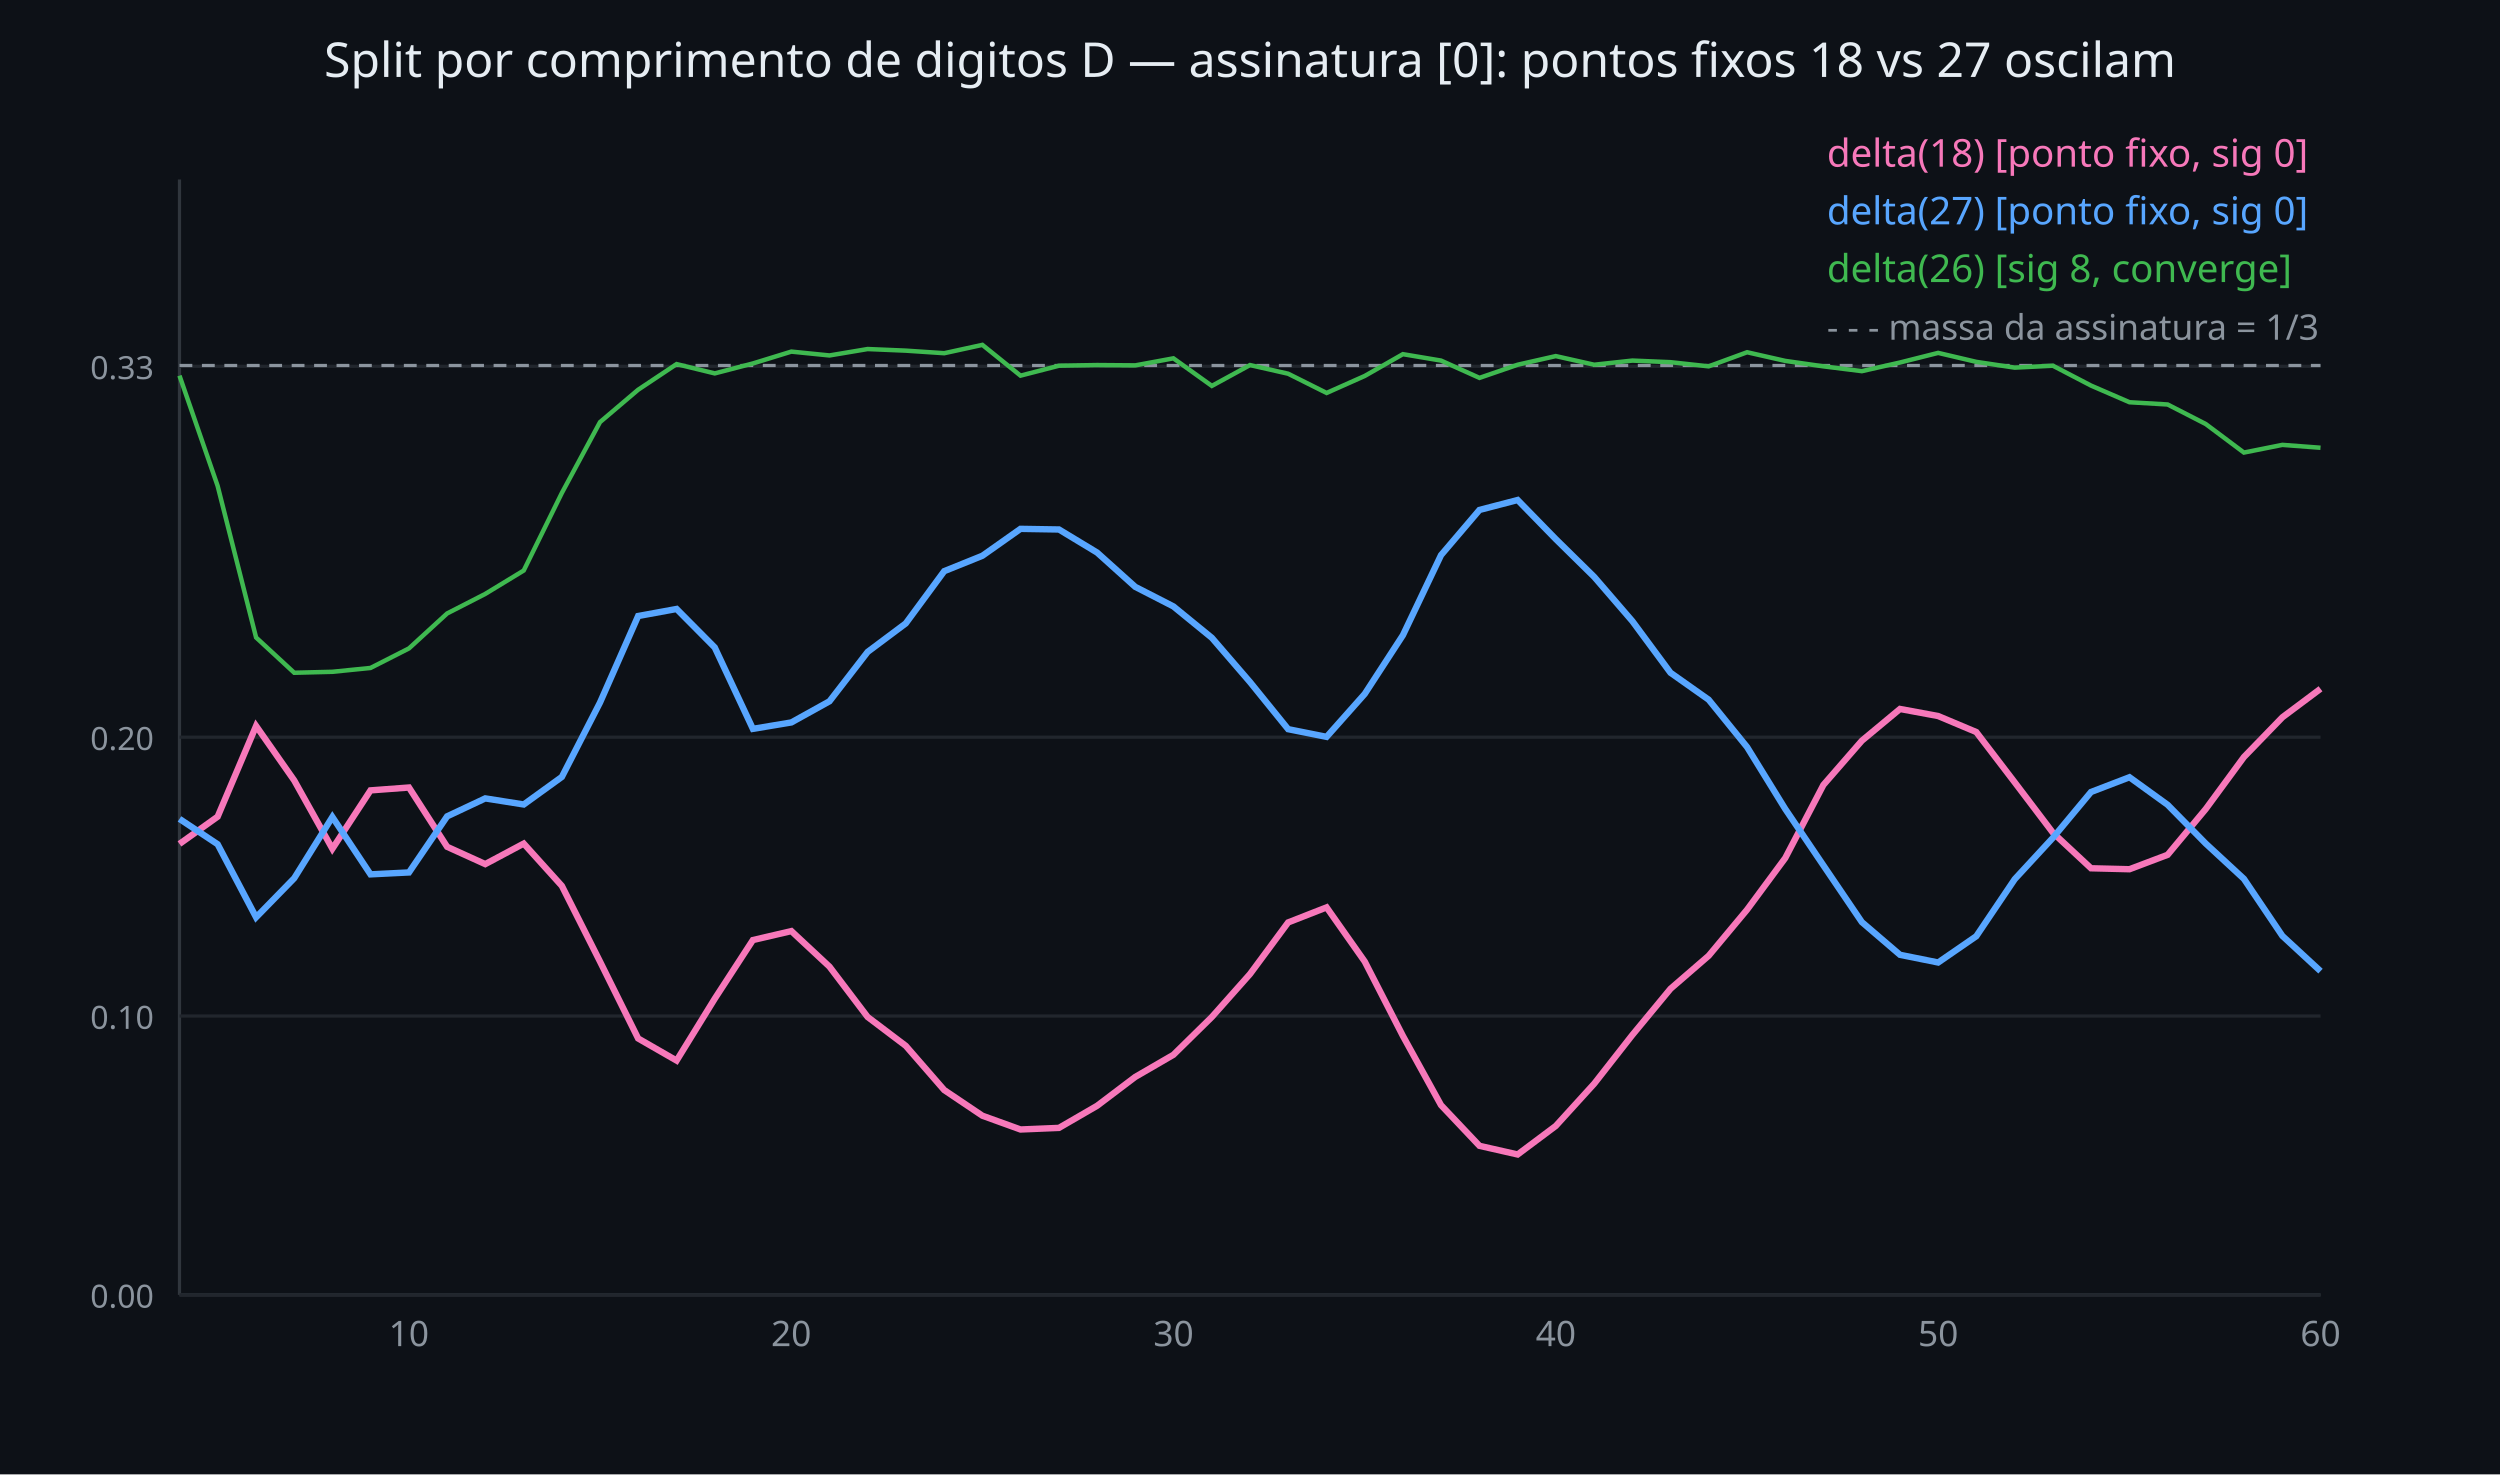
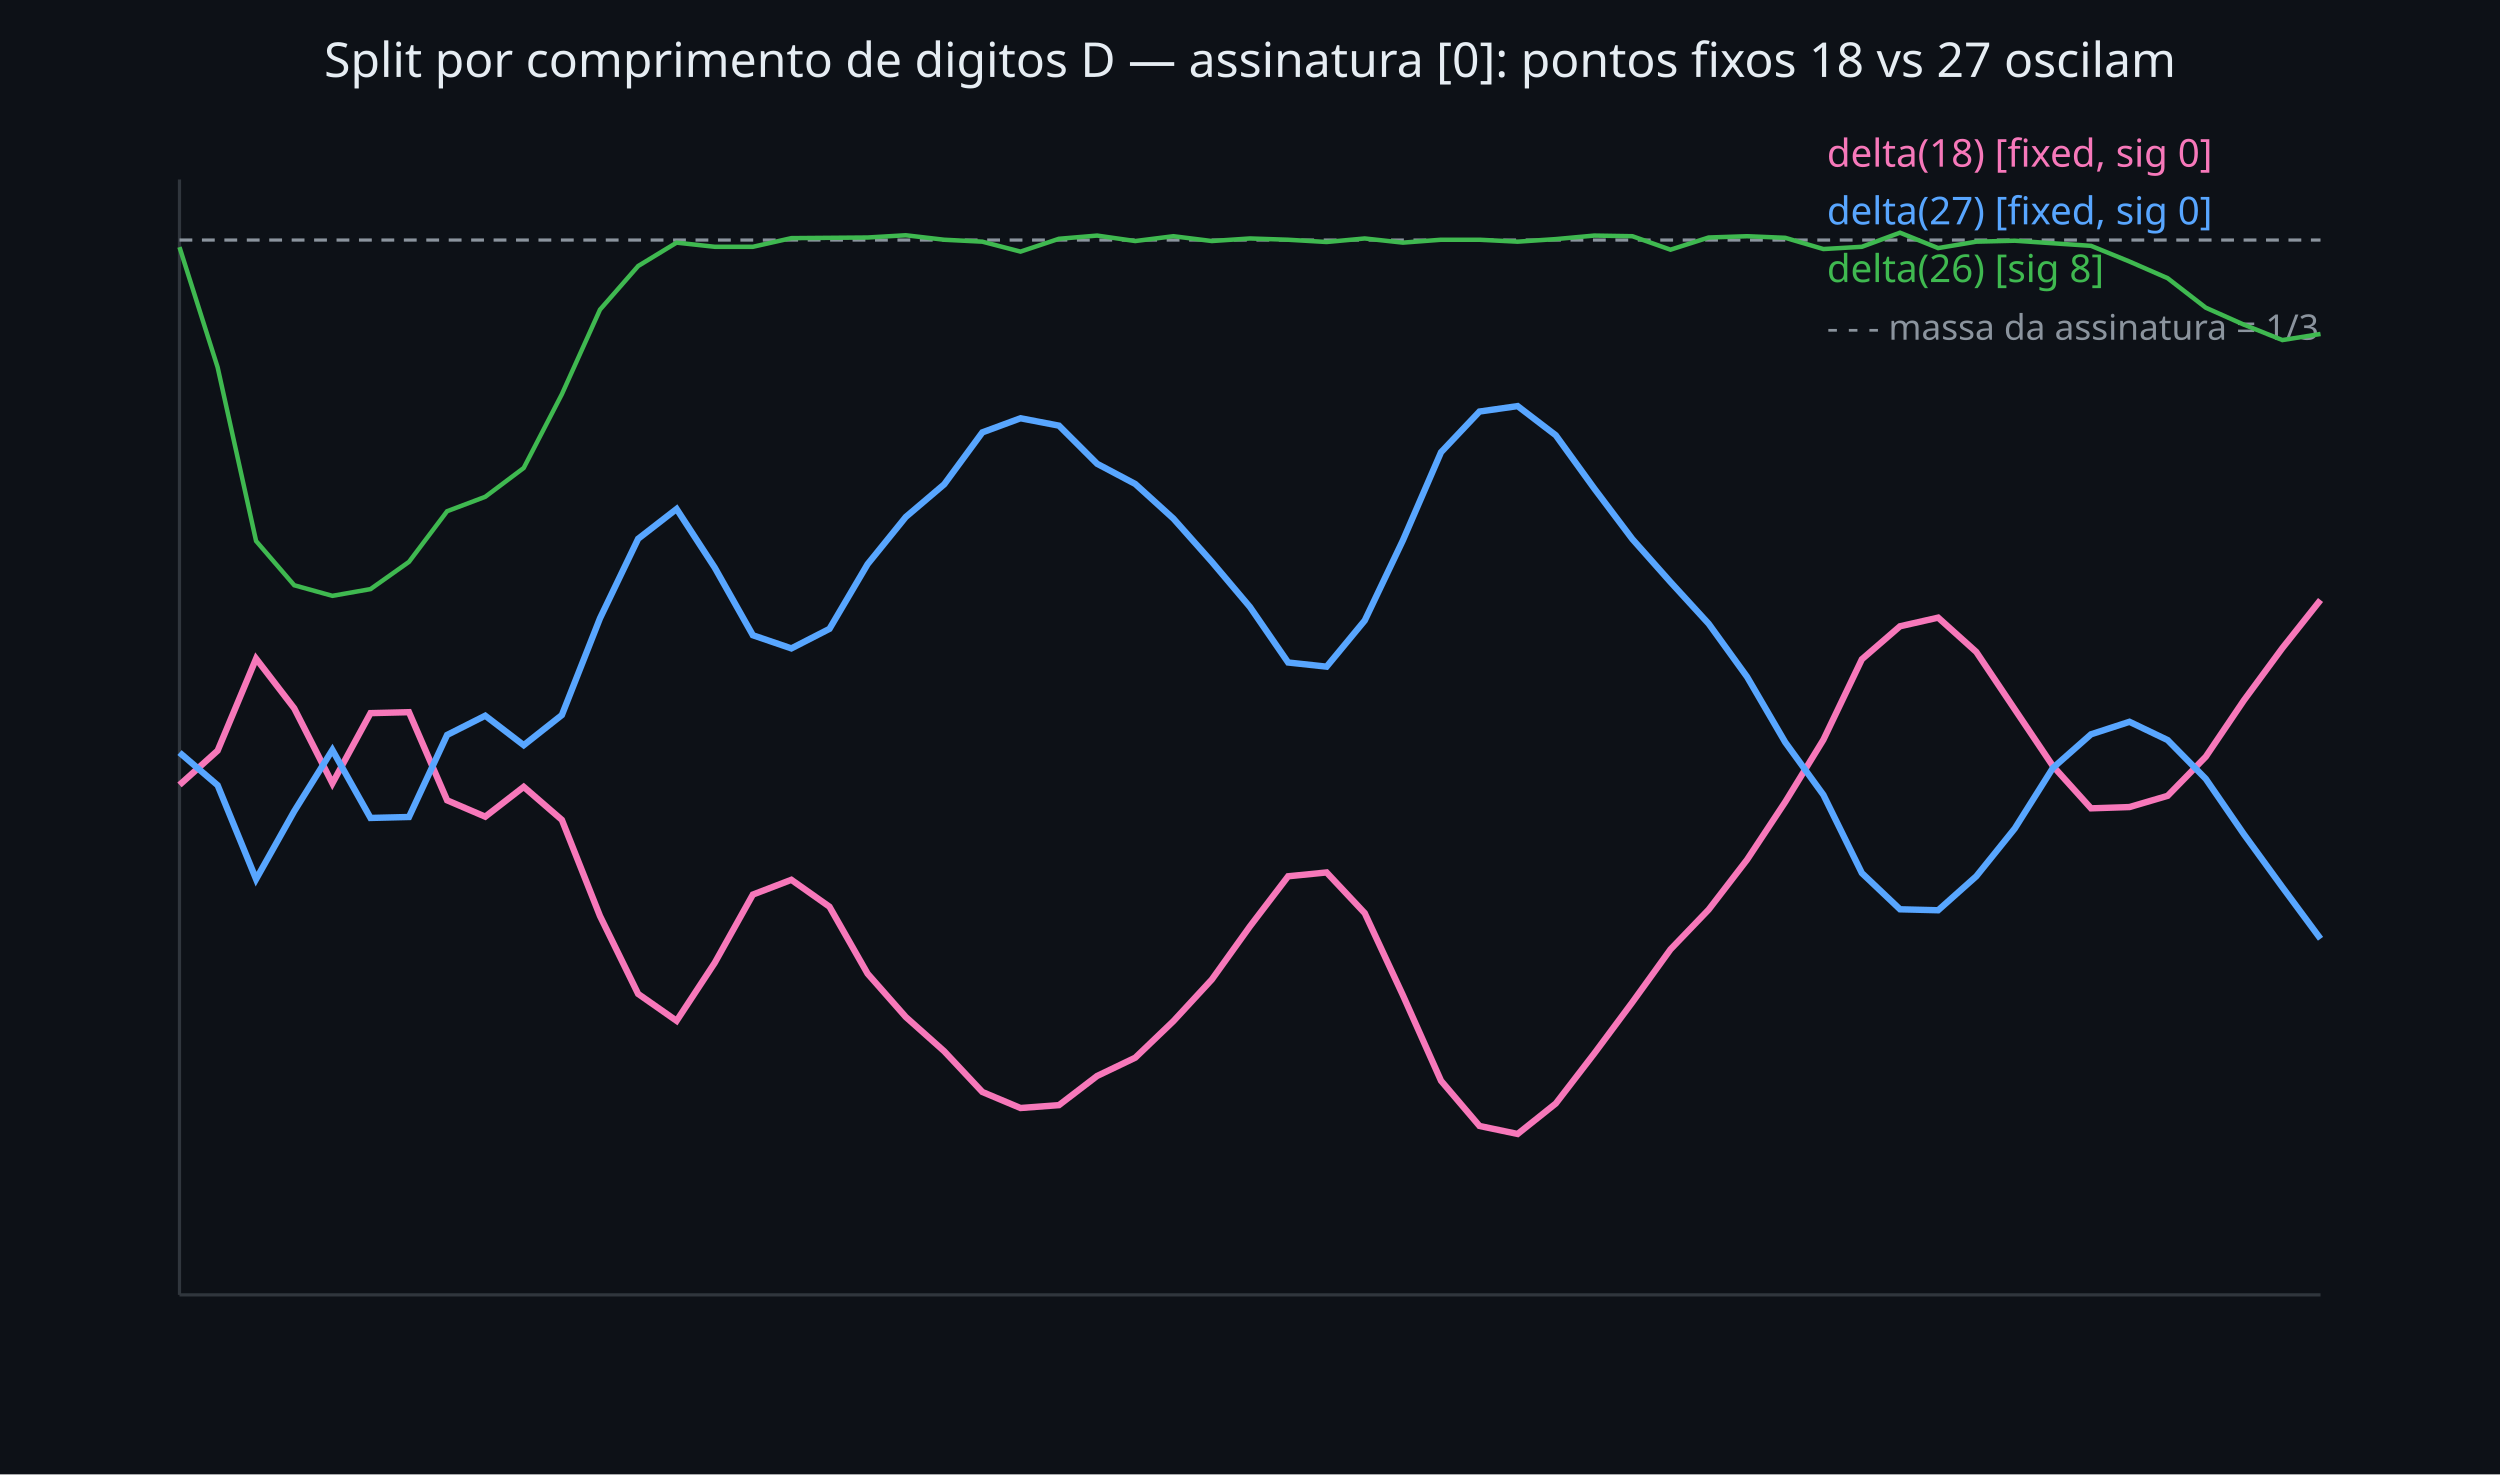
<svg xmlns="http://www.w3.org/2000/svg" width="780" height="460" viewBox="0 0 780 460" font-family="sans-serif">
  <rect width="780" height="460" fill="#0d1117" />
  <text x="390.0" y="24" fill="#e6edf3" font-size="15" text-anchor="middle">Split por comprimento de digitos D — assinatura [0]: pontos fixos 18 vs 27 oscilam</text>
  <line x1="56" y1="404.0" x2="724" y2="404.0" stroke="#30363d" />
-   <line x1="56" y1="404.0" x2="56" y2="56" stroke="#30363d" />
-   <text x="127.571" y="420.0" fill="#8b949e" font-size="11" text-anchor="middle">10</text>
-   <text x="246.857" y="420.0" fill="#8b949e" font-size="11" text-anchor="middle">20</text>
-   <text x="366.143" y="420.0" fill="#8b949e" font-size="11" text-anchor="middle">30</text>
-   <text x="485.429" y="420.0" fill="#8b949e" font-size="11" text-anchor="middle">40</text>
-   <text x="604.714" y="420.0" fill="#8b949e" font-size="11" text-anchor="middle">50</text>
-   <text x="724.0" y="420.0" fill="#8b949e" font-size="11" text-anchor="middle">60</text>
-   <text x="48" y="408.0" fill="#8b949e" font-size="10" text-anchor="end">0.00</text>
-   <line x1="56" y1="404.0" x2="724" y2="404.0" stroke="#21262d" />
-   <text x="48" y="321.0" fill="#8b949e" font-size="10" text-anchor="end">0.10</text>
-   <line x1="56" y1="317.0" x2="724" y2="317.0" stroke="#21262d" />
-   <text x="48" y="234.0" fill="#8b949e" font-size="10" text-anchor="end">0.20</text>
-   <line x1="56" y1="230.0" x2="724" y2="230.0" stroke="#21262d" />
-   <text x="48" y="118.29" fill="#8b949e" font-size="10" text-anchor="end">0.33</text>
-   <line x1="56" y1="114.29" x2="724" y2="114.29" stroke="#21262d" />
-   <line x1="56" y1="114.029" x2="724" y2="114.029" stroke="#8b949e" stroke-dasharray="4 3" />
-   <polyline points="56.0,263.3 67.9,254.8 79.9,226.5 91.8,243.5 103.7,264.8 115.6,246.6 127.6,245.7 139.5,264.2 151.4,269.6 163.4,263.2 175.3,276.4 187.2,300.0 199.1,324.0 211.1,330.9 223.0,311.6 234.9,293.3 246.9,290.5 258.8,301.6 270.7,317.3 282.6,326.3 294.6,340.1 306.5,348.1 318.4,352.4 330.4,351.9 342.3,345.0 354.2,336.0 366.1,329.1 378.1,317.3 390.0,303.9 401.9,287.8 413.9,283.1 425.8,300.0 437.7,323.2 449.6,344.8 461.6,357.5 473.5,360.2 485.4,351.3 497.4,338.1 509.3,322.9 521.2,308.5 533.1,298.2 545.1,283.8 557.0,267.7 568.9,244.9 580.9,231.1 592.8,221.2 604.7,223.4 616.6,228.4 628.6,244.1 640.5,259.8 652.4,270.9 664.4,271.2 676.3,266.7 688.2,252.4 700.1,236.2 712.1,223.8 724.0,214.9" fill="none" stroke="#f778ba" stroke-width="2.0" />
-   <polyline points="56.0,255.5 67.9,263.4 79.9,286.2 91.8,274.0 103.7,254.9 115.6,272.8 127.6,272.2 139.5,254.7 151.4,249.1 163.4,251.0 175.3,242.4 187.2,219.2 199.1,192.2 211.1,190.0 223.0,202.0 234.9,227.4 246.9,225.4 258.8,218.8 270.7,203.4 282.6,194.5 294.6,178.2 306.5,173.4 318.4,165.0 330.4,165.2 342.3,172.4 354.2,183.1 366.1,189.2 378.1,199.0 390.0,212.8 401.9,227.5 413.9,229.9 425.8,216.5 437.7,198.2 449.6,173.2 461.6,159.1 473.5,156.0 485.4,168.2 497.4,180.0 509.3,193.8 521.2,209.9 533.1,218.3 545.1,233.1 557.0,252.4 568.9,270.0 580.9,287.7 592.8,297.9 604.7,300.3 616.6,292.1 628.6,274.3 640.5,261.4 652.4,247.1 664.4,242.5 676.3,251.1 688.2,263.2 700.1,274.2 712.1,292.0 724.0,303.0" fill="none" stroke="#58a6ff" stroke-width="2.0" />
-   <polyline points="56.0,117.2 67.9,151.6 79.9,198.9 91.8,209.9 103.7,209.6 115.6,208.4 127.6,202.3 139.5,191.4 151.4,185.3 163.4,178.0 175.3,153.8 187.2,131.7 199.1,121.6 211.1,113.6 223.0,116.5 234.9,113.4 246.9,109.7 258.8,110.9 270.7,108.9 282.6,109.4 294.6,110.2 306.5,107.6 318.4,117.2 330.4,114.1 342.3,113.9 354.2,114.0 366.1,111.8 378.1,120.4 390.0,113.9 401.9,116.6 413.9,122.6 425.8,117.3 437.7,110.5 449.6,112.5 461.6,117.9 473.5,113.8 485.4,111.1 497.4,113.8 509.3,112.5 521.2,113.0 533.1,114.3 545.1,109.9 557.0,112.6 568.9,114.3 580.9,115.8 592.8,113.1 604.7,110.1 616.6,112.9 628.6,114.7 640.5,114.1 652.4,120.3 664.4,125.5 676.3,126.2 688.2,132.3 700.1,141.2 712.1,138.8 724.0,139.7" fill="none" stroke="#3fb950" stroke-width="1.4" />
-   <text x="570" y="52" fill="#f778ba" font-size="12">delta(18)  [ponto fixo, sig 0]</text>
-   <text x="570" y="70" fill="#58a6ff" font-size="12">delta(27)  [ponto fixo, sig 0]</text>
-   <text x="570" y="88" fill="#3fb950" font-size="12">delta(26)  [sig 8, converge]</text>
+   <line x1="56" y1="56" x2="56" y2="404.0" stroke="#30363d" />
+   <line x1="56" y1="74.892" x2="724" y2="74.892" stroke="#8b949e" stroke-dasharray="4 3" />
  <text x="570" y="106" fill="#8b949e" font-size="11">- - -  massa da assinatura = 1/3</text>
+   <polyline points="56.0,244.9 67.9,234.2 79.9,205.5 91.8,221.0 103.7,244.4 115.6,222.5 127.6,222.2 139.5,249.7 151.4,254.8 163.4,245.5 175.3,255.8 187.2,285.8 199.1,310.1 211.1,318.5 223.0,300.4 234.9,279.1 246.9,274.5 258.8,282.9 270.7,303.8 282.6,317.3 294.6,328.0 306.5,340.7 318.4,345.7 330.4,344.8 342.3,335.7 354.2,330.0 366.1,318.6 378.1,305.6 390.0,289.0 401.9,273.4 413.9,272.2 425.8,284.9 437.7,310.5 449.6,337.2 461.6,351.3 473.5,353.8 485.4,344.3 497.4,328.7 509.3,312.7 521.2,296.2 533.1,283.8 545.1,268.2 557.0,250.2 568.9,230.8 580.9,205.7 592.8,195.4 604.7,192.7 616.6,203.4 628.6,221.3 640.5,239.0 652.4,252.2 664.4,251.8 676.3,248.3 688.2,236.1 700.1,218.5 712.1,202.2 724.0,187.2" fill="none" stroke="#f778ba" stroke-width="2.0" />
+   <text x="570" y="52" fill="#f778ba" font-size="12">delta(18)  [fixed, sig 0]</text>
+   <polyline points="56.0,234.8 67.9,245.0 79.9,274.3 91.8,253.1 103.7,234.0 115.6,255.2 127.6,254.9 139.5,229.3 151.4,223.3 163.4,232.5 175.3,223.1 187.2,192.9 199.1,168.1 211.1,158.8 223.0,177.1 234.9,198.2 246.9,202.3 258.8,196.2 270.7,176.0 282.6,161.3 294.6,151.1 306.5,134.9 318.4,130.5 330.4,132.8 342.3,144.7 354.2,151.0 366.1,161.8 378.1,175.3 390.0,189.4 401.9,206.7 413.9,208.0 425.8,193.6 437.7,168.6 449.6,141.1 461.6,128.4 473.5,126.7 485.4,135.8 497.4,152.4 509.3,168.2 521.2,181.6 533.1,194.6 545.1,211.2 557.0,231.6 568.9,248.0 580.9,272.4 592.8,283.7 604.7,284.0 616.6,273.4 628.6,258.5 640.5,239.6 652.4,229.1 664.4,225.2 676.3,230.9 688.2,243.0 700.1,260.3 712.1,276.8 724.0,292.9" fill="none" stroke="#58a6ff" stroke-width="2.0" />
+   <text x="570" y="70" fill="#58a6ff" font-size="12">delta(27)  [fixed, sig 0]</text>
+   <polyline points="56.0,77.1 67.9,114.6 79.9,168.8 91.8,182.6 103.7,185.9 115.6,183.8 127.6,175.3 139.5,159.5 151.4,155.0 163.4,146.0 175.3,123.0 187.2,96.6 199.1,83.0 211.1,75.7 223.0,77.0 234.9,77.0 246.9,74.3 258.8,74.2 270.7,74.1 282.6,73.4 294.6,74.8 306.5,75.4 318.4,78.5 330.4,74.5 342.3,73.5 354.2,75.2 366.1,73.7 378.1,75.2 390.0,74.4 401.9,74.8 413.9,75.5 425.8,74.4 437.7,75.7 449.6,74.8 461.6,74.8 473.5,75.4 485.4,74.6 497.4,73.5 509.3,73.7 521.2,77.9 533.1,74.1 545.1,73.7 557.0,74.2 568.9,77.7 580.9,77.0 592.8,72.6 604.7,77.4 616.6,75.4 628.6,75.1 640.5,75.9 652.4,76.7 664.4,81.6 676.3,86.8 688.2,96.0 700.1,101.3 712.1,106.1 724.0,104.2" fill="none" stroke="#3fb950" stroke-width="1.4" />
+   <text x="570" y="88" fill="#3fb950" font-size="12">delta(26)  [sig 8]</text>
</svg>
